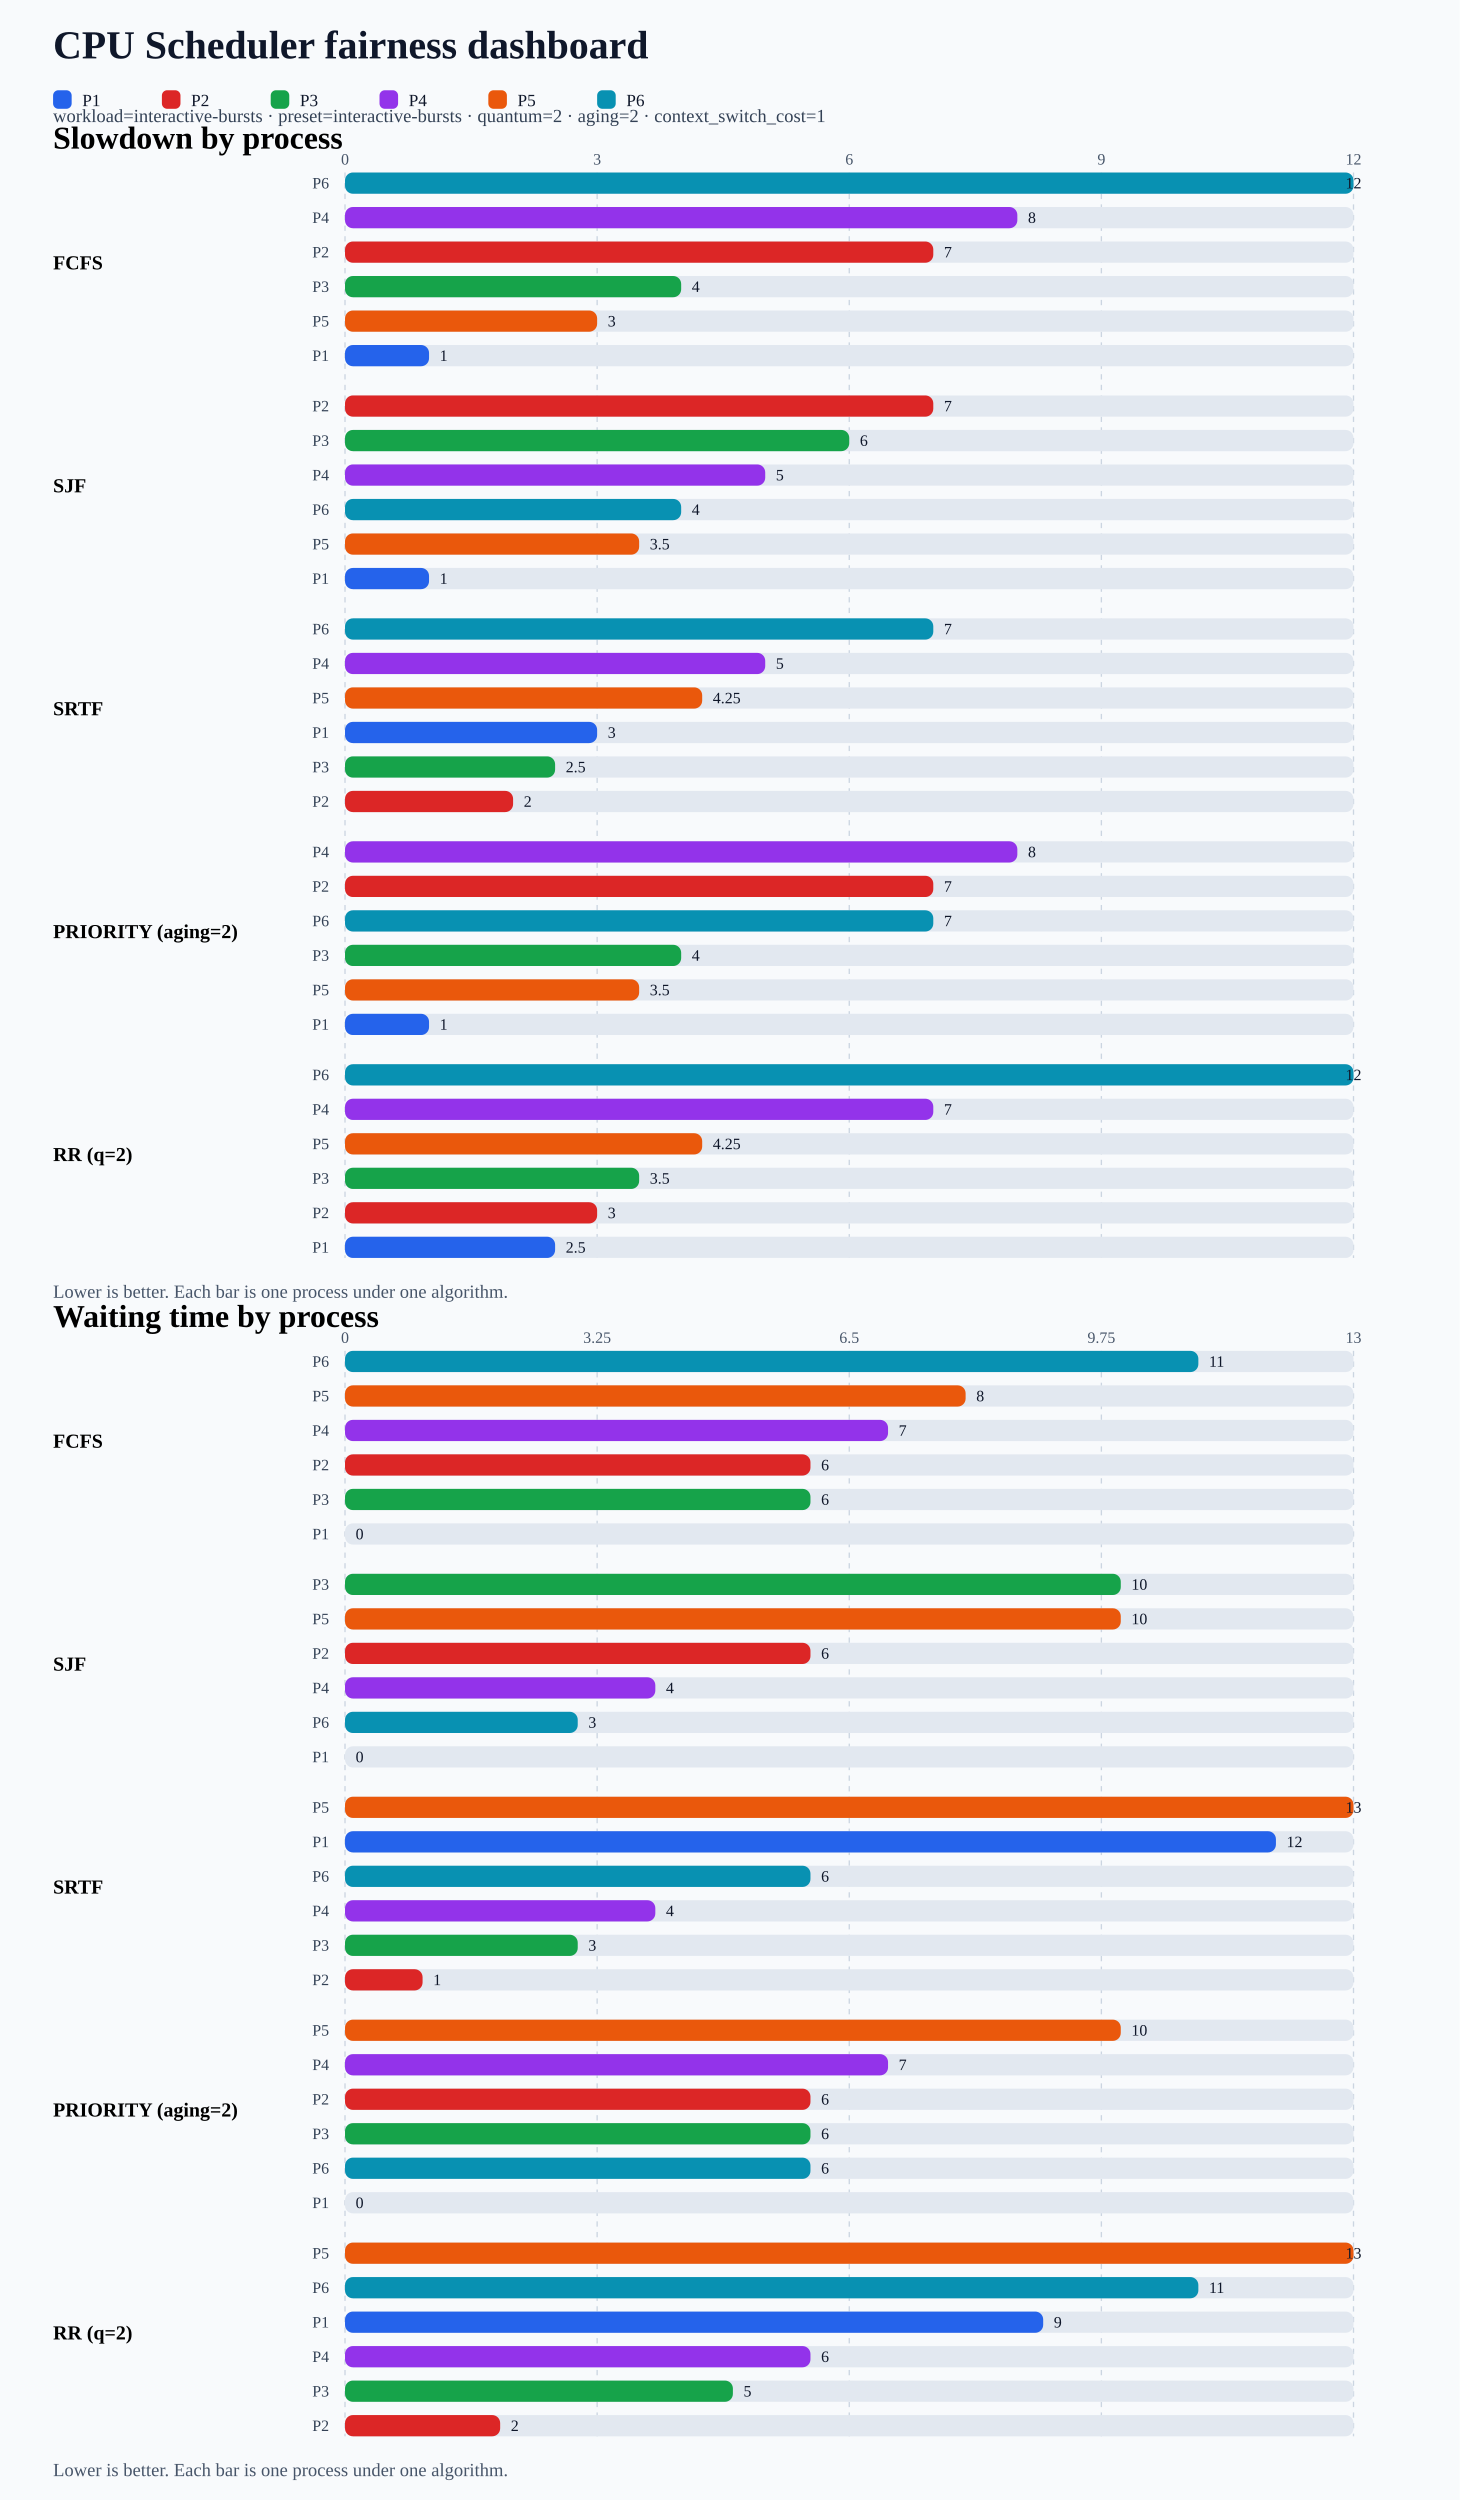
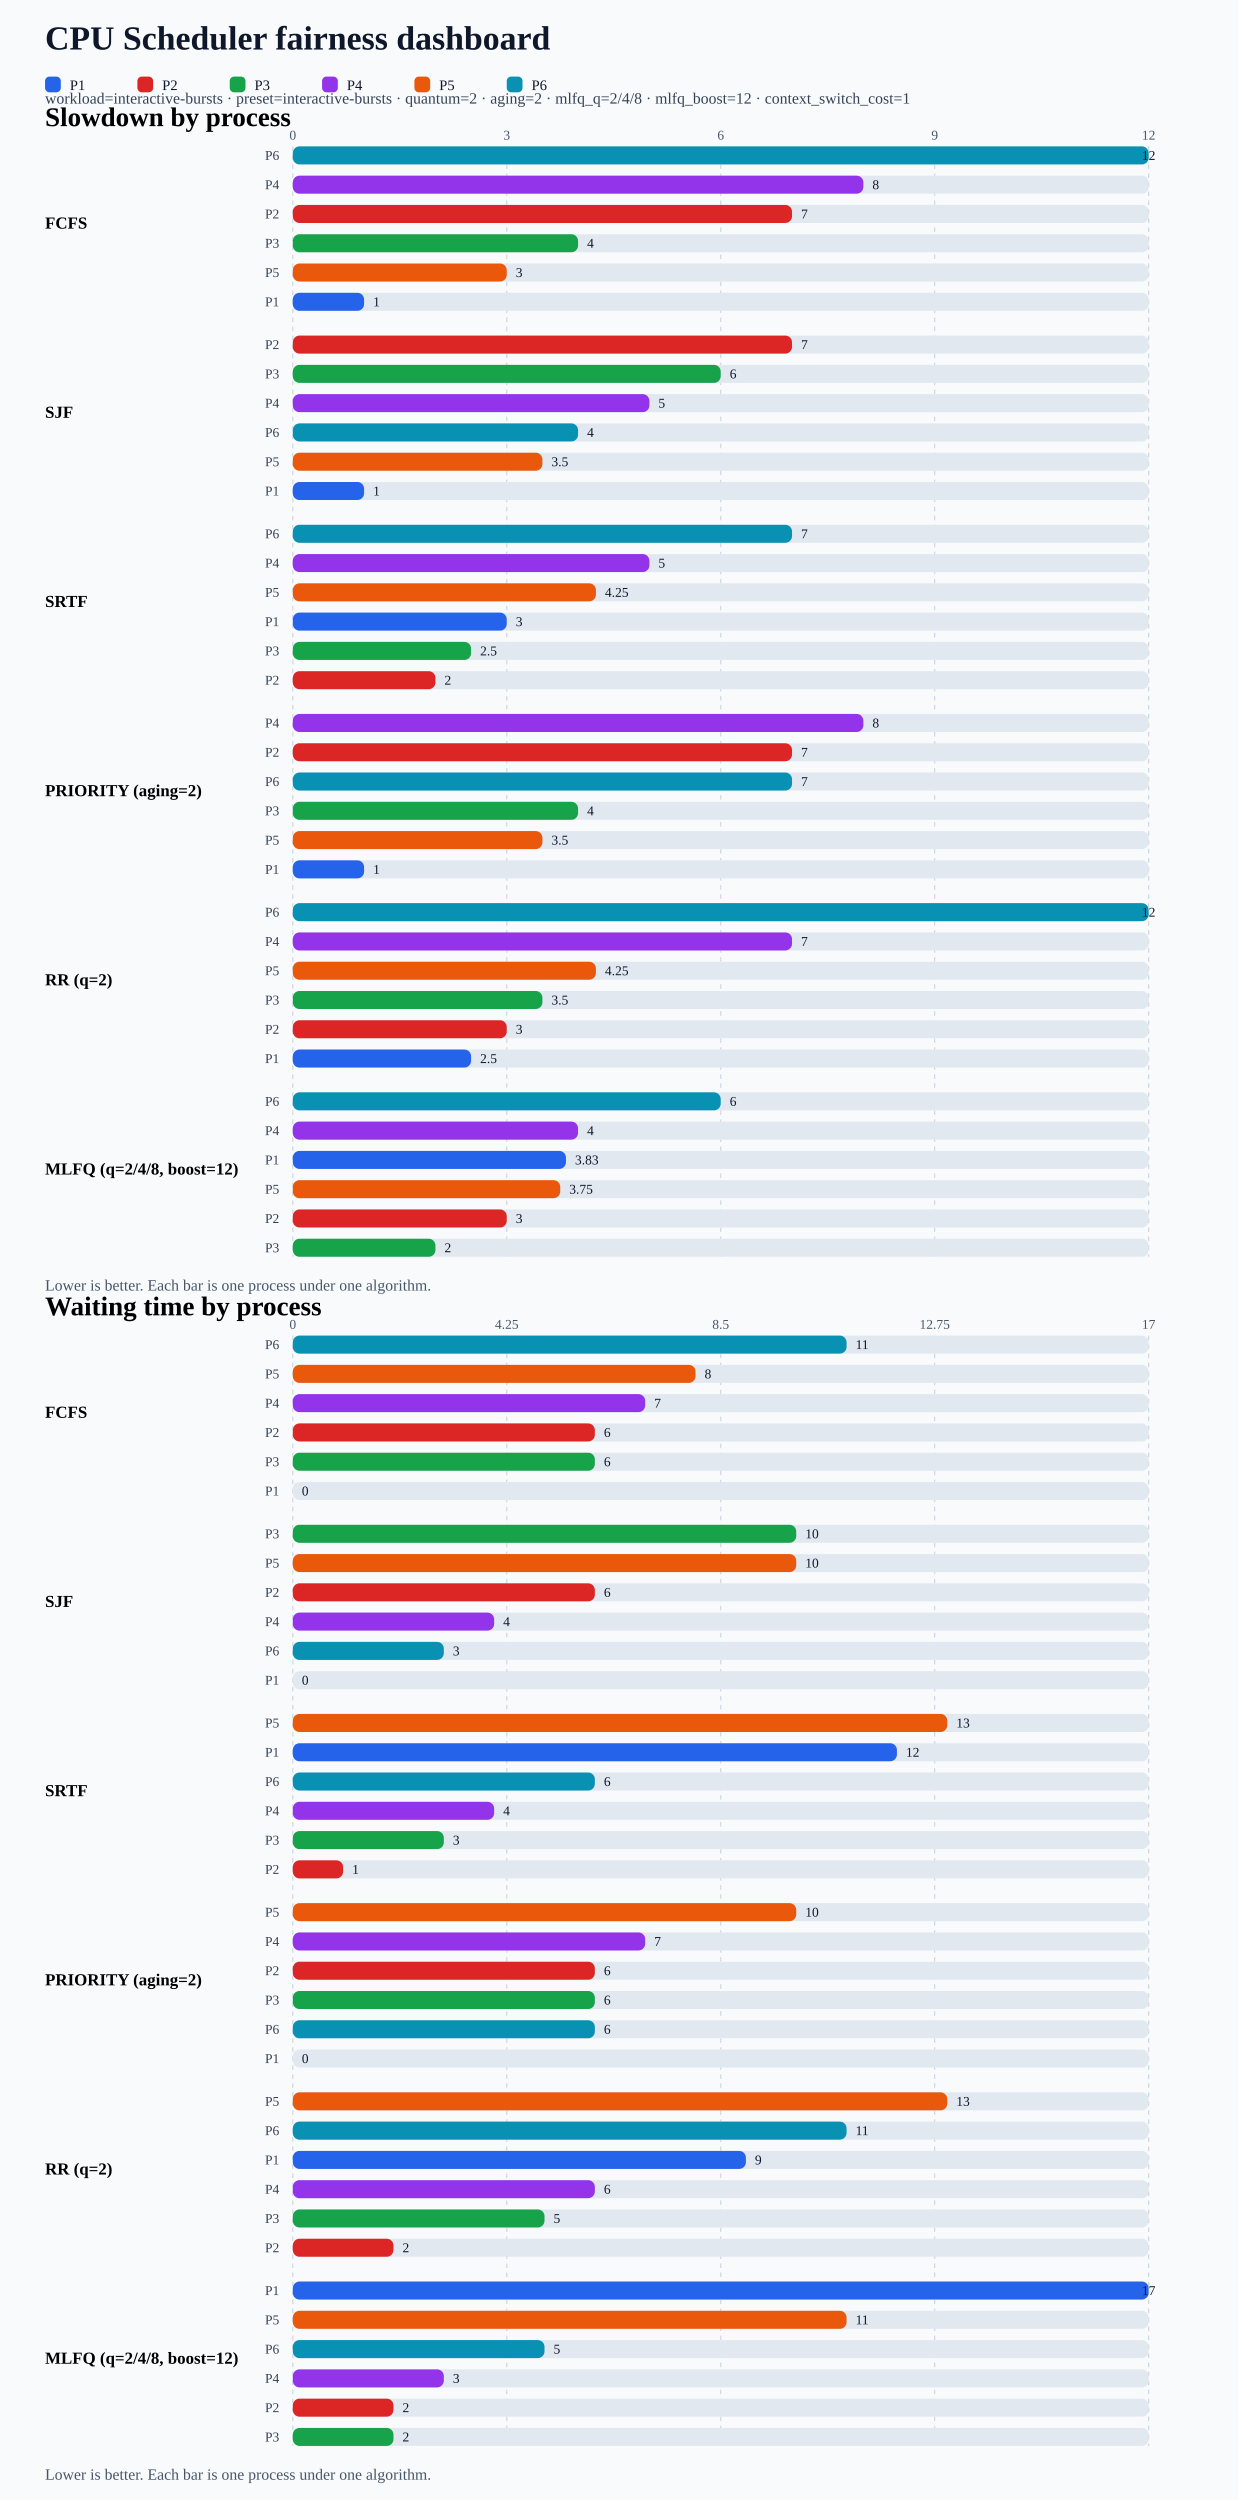
- <svg xmlns="http://www.w3.org/2000/svg" width="1100" height="1884" viewBox="0 0 1100 1884" role="img" aria-labelledby="title desc">
+ <svg xmlns="http://www.w3.org/2000/svg" width="1100" height="2220" viewBox="0 0 1100 2220" role="img" aria-labelledby="title desc">
  <rect width="100%" height="100%" fill="#f8fafc" />
  <text x="40" y="44" font-size="30" font-weight="700" fill="#0f172a">CPU Scheduler fairness dashboard</text>
-   <text x="40" y="92" font-size="14" fill="#334155">workload=interactive-bursts · preset=interactive-bursts · quantum=2 · aging=2 · context_switch_cost=1</text>
+   <text x="40" y="92" font-size="14" fill="#334155">workload=interactive-bursts · preset=interactive-bursts · quantum=2 · aging=2 · mlfq_q=2/4/8 · mlfq_boost=12 · context_switch_cost=1</text>
  <rect x="40" y="68" width="14" height="14" rx="4" fill="#2563eb" />
  <text x="62" y="80" font-size="13" fill="#0f172a">P1</text>
  <rect x="122" y="68" width="14" height="14" rx="4" fill="#dc2626" />
  <text x="144" y="80" font-size="13" fill="#0f172a">P2</text>
  <rect x="204" y="68" width="14" height="14" rx="4" fill="#16a34a" />
  <text x="226" y="80" font-size="13" fill="#0f172a">P3</text>
  <rect x="286" y="68" width="14" height="14" rx="4" fill="#9333ea" />
  <text x="308" y="80" font-size="13" fill="#0f172a">P4</text>
  <rect x="368" y="68" width="14" height="14" rx="4" fill="#ea580c" />
  <text x="390" y="80" font-size="13" fill="#0f172a">P5</text>
  <rect x="450" y="68" width="14" height="14" rx="4" fill="#0891b2" />
  <text x="472" y="80" font-size="13" fill="#0f172a">P6</text>
  <text x="40" y="112" font-size="24" font-weight="700">Slowdown by process</text>
-   <text x="40" y="978" font-size="14" fill="#475569">Lower is better. Each bar is one process under one algorithm.</text>
-   <line x1="260.00" y1="130" x2="260.00" y2="948" stroke="#cbd5e1" stroke-dasharray="4 4" />
+   <text x="40" y="1146" font-size="14" fill="#475569">Lower is better. Each bar is one process under one algorithm.</text>
+   <line x1="260.00" y1="130" x2="260.00" y2="1116" stroke="#cbd5e1" stroke-dasharray="4 4" />
  <text x="260.00" y="124" text-anchor="middle" font-size="12" fill="#475569">0</text>
-   <line x1="450.00" y1="130" x2="450.00" y2="948" stroke="#cbd5e1" stroke-dasharray="4 4" />
+   <line x1="450.00" y1="130" x2="450.00" y2="1116" stroke="#cbd5e1" stroke-dasharray="4 4" />
  <text x="450.00" y="124" text-anchor="middle" font-size="12" fill="#475569">3</text>
-   <line x1="640.00" y1="130" x2="640.00" y2="948" stroke="#cbd5e1" stroke-dasharray="4 4" />
+   <line x1="640.00" y1="130" x2="640.00" y2="1116" stroke="#cbd5e1" stroke-dasharray="4 4" />
  <text x="640.00" y="124" text-anchor="middle" font-size="12" fill="#475569">6</text>
-   <line x1="830.00" y1="130" x2="830.00" y2="948" stroke="#cbd5e1" stroke-dasharray="4 4" />
+   <line x1="830.00" y1="130" x2="830.00" y2="1116" stroke="#cbd5e1" stroke-dasharray="4 4" />
  <text x="830.00" y="124" text-anchor="middle" font-size="12" fill="#475569">9</text>
-   <line x1="1020.00" y1="130" x2="1020.00" y2="948" stroke="#cbd5e1" stroke-dasharray="4 4" />
+   <line x1="1020.00" y1="130" x2="1020.00" y2="1116" stroke="#cbd5e1" stroke-dasharray="4 4" />
  <text x="1020.00" y="124" text-anchor="middle" font-size="12" fill="#475569">12</text>
  <text x="40" y="203.00" font-size="15" font-weight="700">FCFS</text>
  <text x="248" y="142" text-anchor="end" font-size="12" fill="#334155">P6</text>
  <rect x="260" y="130" width="760" height="16" rx="6" fill="#e2e8f0" />
  <rect x="260" y="130" width="760.00" height="16" rx="6" fill="#0891b2" />
  <text x="1014.00" y="142" font-size="12" fill="#0f172a">12</text>
  <text x="248" y="168" text-anchor="end" font-size="12" fill="#334155">P4</text>
  <rect x="260" y="156" width="760" height="16" rx="6" fill="#e2e8f0" />
  <rect x="260" y="156" width="506.67" height="16" rx="6" fill="#9333ea" />
  <text x="774.67" y="168" font-size="12" fill="#0f172a">8</text>
  <text x="248" y="194" text-anchor="end" font-size="12" fill="#334155">P2</text>
  <rect x="260" y="182" width="760" height="16" rx="6" fill="#e2e8f0" />
  <rect x="260" y="182" width="443.33" height="16" rx="6" fill="#dc2626" />
  <text x="711.33" y="194" font-size="12" fill="#0f172a">7</text>
  <text x="248" y="220" text-anchor="end" font-size="12" fill="#334155">P3</text>
  <rect x="260" y="208" width="760" height="16" rx="6" fill="#e2e8f0" />
  <rect x="260" y="208" width="253.33" height="16" rx="6" fill="#16a34a" />
  <text x="521.33" y="220" font-size="12" fill="#0f172a">4</text>
  <text x="248" y="246" text-anchor="end" font-size="12" fill="#334155">P5</text>
  <rect x="260" y="234" width="760" height="16" rx="6" fill="#e2e8f0" />
  <rect x="260" y="234" width="190.00" height="16" rx="6" fill="#ea580c" />
  <text x="458.00" y="246" font-size="12" fill="#0f172a">3</text>
  <text x="248" y="272" text-anchor="end" font-size="12" fill="#334155">P1</text>
  <rect x="260" y="260" width="760" height="16" rx="6" fill="#e2e8f0" />
  <rect x="260" y="260" width="63.33" height="16" rx="6" fill="#2563eb" />
  <text x="331.33" y="272" font-size="12" fill="#0f172a">1</text>
  <text x="40" y="371.00" font-size="15" font-weight="700">SJF</text>
  <text x="248" y="310" text-anchor="end" font-size="12" fill="#334155">P2</text>
  <rect x="260" y="298" width="760" height="16" rx="6" fill="#e2e8f0" />
  <rect x="260" y="298" width="443.33" height="16" rx="6" fill="#dc2626" />
  <text x="711.33" y="310" font-size="12" fill="#0f172a">7</text>
  <text x="248" y="336" text-anchor="end" font-size="12" fill="#334155">P3</text>
  <rect x="260" y="324" width="760" height="16" rx="6" fill="#e2e8f0" />
  <rect x="260" y="324" width="380.00" height="16" rx="6" fill="#16a34a" />
  <text x="648.00" y="336" font-size="12" fill="#0f172a">6</text>
  <text x="248" y="362" text-anchor="end" font-size="12" fill="#334155">P4</text>
  <rect x="260" y="350" width="760" height="16" rx="6" fill="#e2e8f0" />
  <rect x="260" y="350" width="316.67" height="16" rx="6" fill="#9333ea" />
  <text x="584.67" y="362" font-size="12" fill="#0f172a">5</text>
  <text x="248" y="388" text-anchor="end" font-size="12" fill="#334155">P6</text>
  <rect x="260" y="376" width="760" height="16" rx="6" fill="#e2e8f0" />
  <rect x="260" y="376" width="253.33" height="16" rx="6" fill="#0891b2" />
  <text x="521.33" y="388" font-size="12" fill="#0f172a">4</text>
  <text x="248" y="414" text-anchor="end" font-size="12" fill="#334155">P5</text>
  <rect x="260" y="402" width="760" height="16" rx="6" fill="#e2e8f0" />
  <rect x="260" y="402" width="221.67" height="16" rx="6" fill="#ea580c" />
  <text x="489.67" y="414" font-size="12" fill="#0f172a">3.5</text>
  <text x="248" y="440" text-anchor="end" font-size="12" fill="#334155">P1</text>
  <rect x="260" y="428" width="760" height="16" rx="6" fill="#e2e8f0" />
  <rect x="260" y="428" width="63.33" height="16" rx="6" fill="#2563eb" />
  <text x="331.33" y="440" font-size="12" fill="#0f172a">1</text>
  <text x="40" y="539.00" font-size="15" font-weight="700">SRTF</text>
  <text x="248" y="478" text-anchor="end" font-size="12" fill="#334155">P6</text>
  <rect x="260" y="466" width="760" height="16" rx="6" fill="#e2e8f0" />
  <rect x="260" y="466" width="443.33" height="16" rx="6" fill="#0891b2" />
  <text x="711.33" y="478" font-size="12" fill="#0f172a">7</text>
  <text x="248" y="504" text-anchor="end" font-size="12" fill="#334155">P4</text>
  <rect x="260" y="492" width="760" height="16" rx="6" fill="#e2e8f0" />
  <rect x="260" y="492" width="316.67" height="16" rx="6" fill="#9333ea" />
  <text x="584.67" y="504" font-size="12" fill="#0f172a">5</text>
  <text x="248" y="530" text-anchor="end" font-size="12" fill="#334155">P5</text>
  <rect x="260" y="518" width="760" height="16" rx="6" fill="#e2e8f0" />
  <rect x="260" y="518" width="269.17" height="16" rx="6" fill="#ea580c" />
  <text x="537.17" y="530" font-size="12" fill="#0f172a">4.25</text>
  <text x="248" y="556" text-anchor="end" font-size="12" fill="#334155">P1</text>
  <rect x="260" y="544" width="760" height="16" rx="6" fill="#e2e8f0" />
  <rect x="260" y="544" width="190.00" height="16" rx="6" fill="#2563eb" />
  <text x="458.00" y="556" font-size="12" fill="#0f172a">3</text>
  <text x="248" y="582" text-anchor="end" font-size="12" fill="#334155">P3</text>
  <rect x="260" y="570" width="760" height="16" rx="6" fill="#e2e8f0" />
  <rect x="260" y="570" width="158.33" height="16" rx="6" fill="#16a34a" />
  <text x="426.33" y="582" font-size="12" fill="#0f172a">2.5</text>
  <text x="248" y="608" text-anchor="end" font-size="12" fill="#334155">P2</text>
  <rect x="260" y="596" width="760" height="16" rx="6" fill="#e2e8f0" />
  <rect x="260" y="596" width="126.67" height="16" rx="6" fill="#dc2626" />
  <text x="394.67" y="608" font-size="12" fill="#0f172a">2</text>
  <text x="40" y="707.00" font-size="15" font-weight="700">PRIORITY (aging=2)</text>
  <text x="248" y="646" text-anchor="end" font-size="12" fill="#334155">P4</text>
  <rect x="260" y="634" width="760" height="16" rx="6" fill="#e2e8f0" />
  <rect x="260" y="634" width="506.67" height="16" rx="6" fill="#9333ea" />
  <text x="774.67" y="646" font-size="12" fill="#0f172a">8</text>
  <text x="248" y="672" text-anchor="end" font-size="12" fill="#334155">P2</text>
  <rect x="260" y="660" width="760" height="16" rx="6" fill="#e2e8f0" />
  <rect x="260" y="660" width="443.33" height="16" rx="6" fill="#dc2626" />
  <text x="711.33" y="672" font-size="12" fill="#0f172a">7</text>
  <text x="248" y="698" text-anchor="end" font-size="12" fill="#334155">P6</text>
  <rect x="260" y="686" width="760" height="16" rx="6" fill="#e2e8f0" />
  <rect x="260" y="686" width="443.33" height="16" rx="6" fill="#0891b2" />
  <text x="711.33" y="698" font-size="12" fill="#0f172a">7</text>
  <text x="248" y="724" text-anchor="end" font-size="12" fill="#334155">P3</text>
  <rect x="260" y="712" width="760" height="16" rx="6" fill="#e2e8f0" />
  <rect x="260" y="712" width="253.33" height="16" rx="6" fill="#16a34a" />
  <text x="521.33" y="724" font-size="12" fill="#0f172a">4</text>
  <text x="248" y="750" text-anchor="end" font-size="12" fill="#334155">P5</text>
  <rect x="260" y="738" width="760" height="16" rx="6" fill="#e2e8f0" />
  <rect x="260" y="738" width="221.67" height="16" rx="6" fill="#ea580c" />
  <text x="489.67" y="750" font-size="12" fill="#0f172a">3.5</text>
  <text x="248" y="776" text-anchor="end" font-size="12" fill="#334155">P1</text>
  <rect x="260" y="764" width="760" height="16" rx="6" fill="#e2e8f0" />
  <rect x="260" y="764" width="63.33" height="16" rx="6" fill="#2563eb" />
  <text x="331.33" y="776" font-size="12" fill="#0f172a">1</text>
  <text x="40" y="875.00" font-size="15" font-weight="700">RR (q=2)</text>
  <text x="248" y="814" text-anchor="end" font-size="12" fill="#334155">P6</text>
  <rect x="260" y="802" width="760" height="16" rx="6" fill="#e2e8f0" />
  <rect x="260" y="802" width="760.00" height="16" rx="6" fill="#0891b2" />
  <text x="1014.00" y="814" font-size="12" fill="#0f172a">12</text>
  <text x="248" y="840" text-anchor="end" font-size="12" fill="#334155">P4</text>
  <rect x="260" y="828" width="760" height="16" rx="6" fill="#e2e8f0" />
  <rect x="260" y="828" width="443.33" height="16" rx="6" fill="#9333ea" />
  <text x="711.33" y="840" font-size="12" fill="#0f172a">7</text>
  <text x="248" y="866" text-anchor="end" font-size="12" fill="#334155">P5</text>
  <rect x="260" y="854" width="760" height="16" rx="6" fill="#e2e8f0" />
  <rect x="260" y="854" width="269.17" height="16" rx="6" fill="#ea580c" />
  <text x="537.17" y="866" font-size="12" fill="#0f172a">4.25</text>
  <text x="248" y="892" text-anchor="end" font-size="12" fill="#334155">P3</text>
  <rect x="260" y="880" width="760" height="16" rx="6" fill="#e2e8f0" />
  <rect x="260" y="880" width="221.67" height="16" rx="6" fill="#16a34a" />
  <text x="489.67" y="892" font-size="12" fill="#0f172a">3.5</text>
  <text x="248" y="918" text-anchor="end" font-size="12" fill="#334155">P2</text>
  <rect x="260" y="906" width="760" height="16" rx="6" fill="#e2e8f0" />
  <rect x="260" y="906" width="190.00" height="16" rx="6" fill="#dc2626" />
  <text x="458.00" y="918" font-size="12" fill="#0f172a">3</text>
  <text x="248" y="944" text-anchor="end" font-size="12" fill="#334155">P1</text>
  <rect x="260" y="932" width="760" height="16" rx="6" fill="#e2e8f0" />
  <rect x="260" y="932" width="158.33" height="16" rx="6" fill="#2563eb" />
  <text x="426.33" y="944" font-size="12" fill="#0f172a">2.5</text>
-   <text x="40" y="1000" font-size="24" font-weight="700">Waiting time by process</text>
-   <text x="40" y="1866" font-size="14" fill="#475569">Lower is better. Each bar is one process under one algorithm.</text>
-   <line x1="260.00" y1="1018" x2="260.00" y2="1836" stroke="#cbd5e1" stroke-dasharray="4 4" />
-   <text x="260.00" y="1012" text-anchor="middle" font-size="12" fill="#475569">0</text>
-   <line x1="450.00" y1="1018" x2="450.00" y2="1836" stroke="#cbd5e1" stroke-dasharray="4 4" />
-   <text x="450.00" y="1012" text-anchor="middle" font-size="12" fill="#475569">3.25</text>
-   <line x1="640.00" y1="1018" x2="640.00" y2="1836" stroke="#cbd5e1" stroke-dasharray="4 4" />
-   <text x="640.00" y="1012" text-anchor="middle" font-size="12" fill="#475569">6.5</text>
-   <line x1="830.00" y1="1018" x2="830.00" y2="1836" stroke="#cbd5e1" stroke-dasharray="4 4" />
-   <text x="830.00" y="1012" text-anchor="middle" font-size="12" fill="#475569">9.75</text>
-   <line x1="1020.00" y1="1018" x2="1020.00" y2="1836" stroke="#cbd5e1" stroke-dasharray="4 4" />
-   <text x="1020.00" y="1012" text-anchor="middle" font-size="12" fill="#475569">13</text>
-   <text x="40" y="1091.00" font-size="15" font-weight="700">FCFS</text>
-   <text x="248" y="1030" text-anchor="end" font-size="12" fill="#334155">P6</text>
-   <rect x="260" y="1018" width="760" height="16" rx="6" fill="#e2e8f0" />
-   <rect x="260" y="1018" width="643.08" height="16" rx="6" fill="#0891b2" />
-   <text x="911.08" y="1030" font-size="12" fill="#0f172a">11</text>
-   <text x="248" y="1056" text-anchor="end" font-size="12" fill="#334155">P5</text>
-   <rect x="260" y="1044" width="760" height="16" rx="6" fill="#e2e8f0" />
-   <rect x="260" y="1044" width="467.69" height="16" rx="6" fill="#ea580c" />
-   <text x="735.69" y="1056" font-size="12" fill="#0f172a">8</text>
-   <text x="248" y="1082" text-anchor="end" font-size="12" fill="#334155">P4</text>
-   <rect x="260" y="1070" width="760" height="16" rx="6" fill="#e2e8f0" />
-   <rect x="260" y="1070" width="409.23" height="16" rx="6" fill="#9333ea" />
-   <text x="677.23" y="1082" font-size="12" fill="#0f172a">7</text>
-   <text x="248" y="1108" text-anchor="end" font-size="12" fill="#334155">P2</text>
-   <rect x="260" y="1096" width="760" height="16" rx="6" fill="#e2e8f0" />
-   <rect x="260" y="1096" width="350.77" height="16" rx="6" fill="#dc2626" />
-   <text x="618.77" y="1108" font-size="12" fill="#0f172a">6</text>
-   <text x="248" y="1134" text-anchor="end" font-size="12" fill="#334155">P3</text>
-   <rect x="260" y="1122" width="760" height="16" rx="6" fill="#e2e8f0" />
-   <rect x="260" y="1122" width="350.77" height="16" rx="6" fill="#16a34a" />
-   <text x="618.77" y="1134" font-size="12" fill="#0f172a">6</text>
-   <text x="248" y="1160" text-anchor="end" font-size="12" fill="#334155">P1</text>
-   <rect x="260" y="1148" width="760" height="16" rx="6" fill="#e2e8f0" />
-   <rect x="260" y="1148" width="0.00" height="16" rx="6" fill="#2563eb" />
-   <text x="268.00" y="1160" font-size="12" fill="#0f172a">0</text>
-   <text x="40" y="1259.00" font-size="15" font-weight="700">SJF</text>
-   <text x="248" y="1198" text-anchor="end" font-size="12" fill="#334155">P3</text>
+   <text x="40" y="1043.00" font-size="15" font-weight="700">MLFQ (q=2/4/8, boost=12)</text>
+   <text x="248" y="982" text-anchor="end" font-size="12" fill="#334155">P6</text>
+   <rect x="260" y="970" width="760" height="16" rx="6" fill="#e2e8f0" />
+   <rect x="260" y="970" width="380.00" height="16" rx="6" fill="#0891b2" />
+   <text x="648.00" y="982" font-size="12" fill="#0f172a">6</text>
+   <text x="248" y="1008" text-anchor="end" font-size="12" fill="#334155">P4</text>
+   <rect x="260" y="996" width="760" height="16" rx="6" fill="#e2e8f0" />
+   <rect x="260" y="996" width="253.33" height="16" rx="6" fill="#9333ea" />
+   <text x="521.33" y="1008" font-size="12" fill="#0f172a">4</text>
+   <text x="248" y="1034" text-anchor="end" font-size="12" fill="#334155">P1</text>
+   <rect x="260" y="1022" width="760" height="16" rx="6" fill="#e2e8f0" />
+   <rect x="260" y="1022" width="242.57" height="16" rx="6" fill="#2563eb" />
+   <text x="510.57" y="1034" font-size="12" fill="#0f172a">3.83</text>
+   <text x="248" y="1060" text-anchor="end" font-size="12" fill="#334155">P5</text>
+   <rect x="260" y="1048" width="760" height="16" rx="6" fill="#e2e8f0" />
+   <rect x="260" y="1048" width="237.50" height="16" rx="6" fill="#ea580c" />
+   <text x="505.50" y="1060" font-size="12" fill="#0f172a">3.75</text>
+   <text x="248" y="1086" text-anchor="end" font-size="12" fill="#334155">P2</text>
+   <rect x="260" y="1074" width="760" height="16" rx="6" fill="#e2e8f0" />
+   <rect x="260" y="1074" width="190.00" height="16" rx="6" fill="#dc2626" />
+   <text x="458.00" y="1086" font-size="12" fill="#0f172a">3</text>
+   <text x="248" y="1112" text-anchor="end" font-size="12" fill="#334155">P3</text>
+   <rect x="260" y="1100" width="760" height="16" rx="6" fill="#e2e8f0" />
+   <rect x="260" y="1100" width="126.67" height="16" rx="6" fill="#16a34a" />
+   <text x="394.67" y="1112" font-size="12" fill="#0f172a">2</text>
+   <text x="40" y="1168" font-size="24" font-weight="700">Waiting time by process</text>
+   <text x="40" y="2202" font-size="14" fill="#475569">Lower is better. Each bar is one process under one algorithm.</text>
+   <line x1="260.00" y1="1186" x2="260.00" y2="2172" stroke="#cbd5e1" stroke-dasharray="4 4" />
+   <text x="260.00" y="1180" text-anchor="middle" font-size="12" fill="#475569">0</text>
+   <line x1="450.00" y1="1186" x2="450.00" y2="2172" stroke="#cbd5e1" stroke-dasharray="4 4" />
+   <text x="450.00" y="1180" text-anchor="middle" font-size="12" fill="#475569">4.25</text>
+   <line x1="640.00" y1="1186" x2="640.00" y2="2172" stroke="#cbd5e1" stroke-dasharray="4 4" />
+   <text x="640.00" y="1180" text-anchor="middle" font-size="12" fill="#475569">8.5</text>
+   <line x1="830.00" y1="1186" x2="830.00" y2="2172" stroke="#cbd5e1" stroke-dasharray="4 4" />
+   <text x="830.00" y="1180" text-anchor="middle" font-size="12" fill="#475569">12.75</text>
+   <line x1="1020.00" y1="1186" x2="1020.00" y2="2172" stroke="#cbd5e1" stroke-dasharray="4 4" />
+   <text x="1020.00" y="1180" text-anchor="middle" font-size="12" fill="#475569">17</text>
+   <text x="40" y="1259.00" font-size="15" font-weight="700">FCFS</text>
+   <text x="248" y="1198" text-anchor="end" font-size="12" fill="#334155">P6</text>
  <rect x="260" y="1186" width="760" height="16" rx="6" fill="#e2e8f0" />
-   <rect x="260" y="1186" width="584.62" height="16" rx="6" fill="#16a34a" />
-   <text x="852.62" y="1198" font-size="12" fill="#0f172a">10</text>
+   <rect x="260" y="1186" width="491.76" height="16" rx="6" fill="#0891b2" />
+   <text x="759.76" y="1198" font-size="12" fill="#0f172a">11</text>
  <text x="248" y="1224" text-anchor="end" font-size="12" fill="#334155">P5</text>
  <rect x="260" y="1212" width="760" height="16" rx="6" fill="#e2e8f0" />
-   <rect x="260" y="1212" width="584.62" height="16" rx="6" fill="#ea580c" />
-   <text x="852.62" y="1224" font-size="12" fill="#0f172a">10</text>
-   <text x="248" y="1250" text-anchor="end" font-size="12" fill="#334155">P2</text>
+   <rect x="260" y="1212" width="357.65" height="16" rx="6" fill="#ea580c" />
+   <text x="625.65" y="1224" font-size="12" fill="#0f172a">8</text>
+   <text x="248" y="1250" text-anchor="end" font-size="12" fill="#334155">P4</text>
  <rect x="260" y="1238" width="760" height="16" rx="6" fill="#e2e8f0" />
-   <rect x="260" y="1238" width="350.77" height="16" rx="6" fill="#dc2626" />
-   <text x="618.77" y="1250" font-size="12" fill="#0f172a">6</text>
-   <text x="248" y="1276" text-anchor="end" font-size="12" fill="#334155">P4</text>
+   <rect x="260" y="1238" width="312.94" height="16" rx="6" fill="#9333ea" />
+   <text x="580.94" y="1250" font-size="12" fill="#0f172a">7</text>
+   <text x="248" y="1276" text-anchor="end" font-size="12" fill="#334155">P2</text>
  <rect x="260" y="1264" width="760" height="16" rx="6" fill="#e2e8f0" />
-   <rect x="260" y="1264" width="233.85" height="16" rx="6" fill="#9333ea" />
-   <text x="501.85" y="1276" font-size="12" fill="#0f172a">4</text>
-   <text x="248" y="1302" text-anchor="end" font-size="12" fill="#334155">P6</text>
+   <rect x="260" y="1264" width="268.24" height="16" rx="6" fill="#dc2626" />
+   <text x="536.24" y="1276" font-size="12" fill="#0f172a">6</text>
+   <text x="248" y="1302" text-anchor="end" font-size="12" fill="#334155">P3</text>
  <rect x="260" y="1290" width="760" height="16" rx="6" fill="#e2e8f0" />
-   <rect x="260" y="1290" width="175.38" height="16" rx="6" fill="#0891b2" />
-   <text x="443.38" y="1302" font-size="12" fill="#0f172a">3</text>
+   <rect x="260" y="1290" width="268.24" height="16" rx="6" fill="#16a34a" />
+   <text x="536.24" y="1302" font-size="12" fill="#0f172a">6</text>
  <text x="248" y="1328" text-anchor="end" font-size="12" fill="#334155">P1</text>
  <rect x="260" y="1316" width="760" height="16" rx="6" fill="#e2e8f0" />
  <rect x="260" y="1316" width="0.00" height="16" rx="6" fill="#2563eb" />
  <text x="268.00" y="1328" font-size="12" fill="#0f172a">0</text>
-   <text x="40" y="1427.00" font-size="15" font-weight="700">SRTF</text>
-   <text x="248" y="1366" text-anchor="end" font-size="12" fill="#334155">P5</text>
+   <text x="40" y="1427.00" font-size="15" font-weight="700">SJF</text>
+   <text x="248" y="1366" text-anchor="end" font-size="12" fill="#334155">P3</text>
  <rect x="260" y="1354" width="760" height="16" rx="6" fill="#e2e8f0" />
-   <rect x="260" y="1354" width="760.00" height="16" rx="6" fill="#ea580c" />
-   <text x="1014.00" y="1366" font-size="12" fill="#0f172a">13</text>
-   <text x="248" y="1392" text-anchor="end" font-size="12" fill="#334155">P1</text>
+   <rect x="260" y="1354" width="447.06" height="16" rx="6" fill="#16a34a" />
+   <text x="715.06" y="1366" font-size="12" fill="#0f172a">10</text>
+   <text x="248" y="1392" text-anchor="end" font-size="12" fill="#334155">P5</text>
  <rect x="260" y="1380" width="760" height="16" rx="6" fill="#e2e8f0" />
-   <rect x="260" y="1380" width="701.54" height="16" rx="6" fill="#2563eb" />
-   <text x="969.54" y="1392" font-size="12" fill="#0f172a">12</text>
-   <text x="248" y="1418" text-anchor="end" font-size="12" fill="#334155">P6</text>
+   <rect x="260" y="1380" width="447.06" height="16" rx="6" fill="#ea580c" />
+   <text x="715.06" y="1392" font-size="12" fill="#0f172a">10</text>
+   <text x="248" y="1418" text-anchor="end" font-size="12" fill="#334155">P2</text>
  <rect x="260" y="1406" width="760" height="16" rx="6" fill="#e2e8f0" />
-   <rect x="260" y="1406" width="350.77" height="16" rx="6" fill="#0891b2" />
-   <text x="618.77" y="1418" font-size="12" fill="#0f172a">6</text>
+   <rect x="260" y="1406" width="268.24" height="16" rx="6" fill="#dc2626" />
+   <text x="536.24" y="1418" font-size="12" fill="#0f172a">6</text>
  <text x="248" y="1444" text-anchor="end" font-size="12" fill="#334155">P4</text>
  <rect x="260" y="1432" width="760" height="16" rx="6" fill="#e2e8f0" />
-   <rect x="260" y="1432" width="233.85" height="16" rx="6" fill="#9333ea" />
-   <text x="501.85" y="1444" font-size="12" fill="#0f172a">4</text>
-   <text x="248" y="1470" text-anchor="end" font-size="12" fill="#334155">P3</text>
+   <rect x="260" y="1432" width="178.82" height="16" rx="6" fill="#9333ea" />
+   <text x="446.82" y="1444" font-size="12" fill="#0f172a">4</text>
+   <text x="248" y="1470" text-anchor="end" font-size="12" fill="#334155">P6</text>
  <rect x="260" y="1458" width="760" height="16" rx="6" fill="#e2e8f0" />
-   <rect x="260" y="1458" width="175.38" height="16" rx="6" fill="#16a34a" />
-   <text x="443.38" y="1470" font-size="12" fill="#0f172a">3</text>
-   <text x="248" y="1496" text-anchor="end" font-size="12" fill="#334155">P2</text>
+   <rect x="260" y="1458" width="134.12" height="16" rx="6" fill="#0891b2" />
+   <text x="402.12" y="1470" font-size="12" fill="#0f172a">3</text>
+   <text x="248" y="1496" text-anchor="end" font-size="12" fill="#334155">P1</text>
  <rect x="260" y="1484" width="760" height="16" rx="6" fill="#e2e8f0" />
-   <rect x="260" y="1484" width="58.46" height="16" rx="6" fill="#dc2626" />
-   <text x="326.46" y="1496" font-size="12" fill="#0f172a">1</text>
-   <text x="40" y="1595.00" font-size="15" font-weight="700">PRIORITY (aging=2)</text>
+   <rect x="260" y="1484" width="0.00" height="16" rx="6" fill="#2563eb" />
+   <text x="268.00" y="1496" font-size="12" fill="#0f172a">0</text>
+   <text x="40" y="1595.00" font-size="15" font-weight="700">SRTF</text>
  <text x="248" y="1534" text-anchor="end" font-size="12" fill="#334155">P5</text>
  <rect x="260" y="1522" width="760" height="16" rx="6" fill="#e2e8f0" />
-   <rect x="260" y="1522" width="584.62" height="16" rx="6" fill="#ea580c" />
-   <text x="852.62" y="1534" font-size="12" fill="#0f172a">10</text>
-   <text x="248" y="1560" text-anchor="end" font-size="12" fill="#334155">P4</text>
+   <rect x="260" y="1522" width="581.18" height="16" rx="6" fill="#ea580c" />
+   <text x="849.18" y="1534" font-size="12" fill="#0f172a">13</text>
+   <text x="248" y="1560" text-anchor="end" font-size="12" fill="#334155">P1</text>
  <rect x="260" y="1548" width="760" height="16" rx="6" fill="#e2e8f0" />
-   <rect x="260" y="1548" width="409.23" height="16" rx="6" fill="#9333ea" />
-   <text x="677.23" y="1560" font-size="12" fill="#0f172a">7</text>
-   <text x="248" y="1586" text-anchor="end" font-size="12" fill="#334155">P2</text>
+   <rect x="260" y="1548" width="536.47" height="16" rx="6" fill="#2563eb" />
+   <text x="804.47" y="1560" font-size="12" fill="#0f172a">12</text>
+   <text x="248" y="1586" text-anchor="end" font-size="12" fill="#334155">P6</text>
  <rect x="260" y="1574" width="760" height="16" rx="6" fill="#e2e8f0" />
-   <rect x="260" y="1574" width="350.77" height="16" rx="6" fill="#dc2626" />
-   <text x="618.77" y="1586" font-size="12" fill="#0f172a">6</text>
-   <text x="248" y="1612" text-anchor="end" font-size="12" fill="#334155">P3</text>
+   <rect x="260" y="1574" width="268.24" height="16" rx="6" fill="#0891b2" />
+   <text x="536.24" y="1586" font-size="12" fill="#0f172a">6</text>
+   <text x="248" y="1612" text-anchor="end" font-size="12" fill="#334155">P4</text>
  <rect x="260" y="1600" width="760" height="16" rx="6" fill="#e2e8f0" />
-   <rect x="260" y="1600" width="350.77" height="16" rx="6" fill="#16a34a" />
-   <text x="618.77" y="1612" font-size="12" fill="#0f172a">6</text>
-   <text x="248" y="1638" text-anchor="end" font-size="12" fill="#334155">P6</text>
+   <rect x="260" y="1600" width="178.82" height="16" rx="6" fill="#9333ea" />
+   <text x="446.82" y="1612" font-size="12" fill="#0f172a">4</text>
+   <text x="248" y="1638" text-anchor="end" font-size="12" fill="#334155">P3</text>
  <rect x="260" y="1626" width="760" height="16" rx="6" fill="#e2e8f0" />
-   <rect x="260" y="1626" width="350.77" height="16" rx="6" fill="#0891b2" />
-   <text x="618.77" y="1638" font-size="12" fill="#0f172a">6</text>
-   <text x="248" y="1664" text-anchor="end" font-size="12" fill="#334155">P1</text>
+   <rect x="260" y="1626" width="134.12" height="16" rx="6" fill="#16a34a" />
+   <text x="402.12" y="1638" font-size="12" fill="#0f172a">3</text>
+   <text x="248" y="1664" text-anchor="end" font-size="12" fill="#334155">P2</text>
  <rect x="260" y="1652" width="760" height="16" rx="6" fill="#e2e8f0" />
-   <rect x="260" y="1652" width="0.00" height="16" rx="6" fill="#2563eb" />
-   <text x="268.00" y="1664" font-size="12" fill="#0f172a">0</text>
-   <text x="40" y="1763.00" font-size="15" font-weight="700">RR (q=2)</text>
+   <rect x="260" y="1652" width="44.71" height="16" rx="6" fill="#dc2626" />
+   <text x="312.71" y="1664" font-size="12" fill="#0f172a">1</text>
+   <text x="40" y="1763.00" font-size="15" font-weight="700">PRIORITY (aging=2)</text>
  <text x="248" y="1702" text-anchor="end" font-size="12" fill="#334155">P5</text>
  <rect x="260" y="1690" width="760" height="16" rx="6" fill="#e2e8f0" />
-   <rect x="260" y="1690" width="760.00" height="16" rx="6" fill="#ea580c" />
-   <text x="1014.00" y="1702" font-size="12" fill="#0f172a">13</text>
-   <text x="248" y="1728" text-anchor="end" font-size="12" fill="#334155">P6</text>
+   <rect x="260" y="1690" width="447.06" height="16" rx="6" fill="#ea580c" />
+   <text x="715.06" y="1702" font-size="12" fill="#0f172a">10</text>
+   <text x="248" y="1728" text-anchor="end" font-size="12" fill="#334155">P4</text>
  <rect x="260" y="1716" width="760" height="16" rx="6" fill="#e2e8f0" />
-   <rect x="260" y="1716" width="643.08" height="16" rx="6" fill="#0891b2" />
-   <text x="911.08" y="1728" font-size="12" fill="#0f172a">11</text>
-   <text x="248" y="1754" text-anchor="end" font-size="12" fill="#334155">P1</text>
+   <rect x="260" y="1716" width="312.94" height="16" rx="6" fill="#9333ea" />
+   <text x="580.94" y="1728" font-size="12" fill="#0f172a">7</text>
+   <text x="248" y="1754" text-anchor="end" font-size="12" fill="#334155">P2</text>
  <rect x="260" y="1742" width="760" height="16" rx="6" fill="#e2e8f0" />
-   <rect x="260" y="1742" width="526.15" height="16" rx="6" fill="#2563eb" />
-   <text x="794.15" y="1754" font-size="12" fill="#0f172a">9</text>
-   <text x="248" y="1780" text-anchor="end" font-size="12" fill="#334155">P4</text>
+   <rect x="260" y="1742" width="268.24" height="16" rx="6" fill="#dc2626" />
+   <text x="536.24" y="1754" font-size="12" fill="#0f172a">6</text>
+   <text x="248" y="1780" text-anchor="end" font-size="12" fill="#334155">P3</text>
  <rect x="260" y="1768" width="760" height="16" rx="6" fill="#e2e8f0" />
-   <rect x="260" y="1768" width="350.77" height="16" rx="6" fill="#9333ea" />
-   <text x="618.77" y="1780" font-size="12" fill="#0f172a">6</text>
-   <text x="248" y="1806" text-anchor="end" font-size="12" fill="#334155">P3</text>
+   <rect x="260" y="1768" width="268.24" height="16" rx="6" fill="#16a34a" />
+   <text x="536.24" y="1780" font-size="12" fill="#0f172a">6</text>
+   <text x="248" y="1806" text-anchor="end" font-size="12" fill="#334155">P6</text>
  <rect x="260" y="1794" width="760" height="16" rx="6" fill="#e2e8f0" />
-   <rect x="260" y="1794" width="292.31" height="16" rx="6" fill="#16a34a" />
-   <text x="560.31" y="1806" font-size="12" fill="#0f172a">5</text>
-   <text x="248" y="1832" text-anchor="end" font-size="12" fill="#334155">P2</text>
+   <rect x="260" y="1794" width="268.24" height="16" rx="6" fill="#0891b2" />
+   <text x="536.24" y="1806" font-size="12" fill="#0f172a">6</text>
+   <text x="248" y="1832" text-anchor="end" font-size="12" fill="#334155">P1</text>
  <rect x="260" y="1820" width="760" height="16" rx="6" fill="#e2e8f0" />
-   <rect x="260" y="1820" width="116.92" height="16" rx="6" fill="#dc2626" />
-   <text x="384.92" y="1832" font-size="12" fill="#0f172a">2</text>
+   <rect x="260" y="1820" width="0.00" height="16" rx="6" fill="#2563eb" />
+   <text x="268.00" y="1832" font-size="12" fill="#0f172a">0</text>
+   <text x="40" y="1931.00" font-size="15" font-weight="700">RR (q=2)</text>
+   <text x="248" y="1870" text-anchor="end" font-size="12" fill="#334155">P5</text>
+   <rect x="260" y="1858" width="760" height="16" rx="6" fill="#e2e8f0" />
+   <rect x="260" y="1858" width="581.18" height="16" rx="6" fill="#ea580c" />
+   <text x="849.18" y="1870" font-size="12" fill="#0f172a">13</text>
+   <text x="248" y="1896" text-anchor="end" font-size="12" fill="#334155">P6</text>
+   <rect x="260" y="1884" width="760" height="16" rx="6" fill="#e2e8f0" />
+   <rect x="260" y="1884" width="491.76" height="16" rx="6" fill="#0891b2" />
+   <text x="759.76" y="1896" font-size="12" fill="#0f172a">11</text>
+   <text x="248" y="1922" text-anchor="end" font-size="12" fill="#334155">P1</text>
+   <rect x="260" y="1910" width="760" height="16" rx="6" fill="#e2e8f0" />
+   <rect x="260" y="1910" width="402.35" height="16" rx="6" fill="#2563eb" />
+   <text x="670.35" y="1922" font-size="12" fill="#0f172a">9</text>
+   <text x="248" y="1948" text-anchor="end" font-size="12" fill="#334155">P4</text>
+   <rect x="260" y="1936" width="760" height="16" rx="6" fill="#e2e8f0" />
+   <rect x="260" y="1936" width="268.24" height="16" rx="6" fill="#9333ea" />
+   <text x="536.24" y="1948" font-size="12" fill="#0f172a">6</text>
+   <text x="248" y="1974" text-anchor="end" font-size="12" fill="#334155">P3</text>
+   <rect x="260" y="1962" width="760" height="16" rx="6" fill="#e2e8f0" />
+   <rect x="260" y="1962" width="223.53" height="16" rx="6" fill="#16a34a" />
+   <text x="491.53" y="1974" font-size="12" fill="#0f172a">5</text>
+   <text x="248" y="2000" text-anchor="end" font-size="12" fill="#334155">P2</text>
+   <rect x="260" y="1988" width="760" height="16" rx="6" fill="#e2e8f0" />
+   <rect x="260" y="1988" width="89.41" height="16" rx="6" fill="#dc2626" />
+   <text x="357.41" y="2000" font-size="12" fill="#0f172a">2</text>
+   <text x="40" y="2099.00" font-size="15" font-weight="700">MLFQ (q=2/4/8, boost=12)</text>
+   <text x="248" y="2038" text-anchor="end" font-size="12" fill="#334155">P1</text>
+   <rect x="260" y="2026" width="760" height="16" rx="6" fill="#e2e8f0" />
+   <rect x="260" y="2026" width="760.00" height="16" rx="6" fill="#2563eb" />
+   <text x="1014.00" y="2038" font-size="12" fill="#0f172a">17</text>
+   <text x="248" y="2064" text-anchor="end" font-size="12" fill="#334155">P5</text>
+   <rect x="260" y="2052" width="760" height="16" rx="6" fill="#e2e8f0" />
+   <rect x="260" y="2052" width="491.76" height="16" rx="6" fill="#ea580c" />
+   <text x="759.76" y="2064" font-size="12" fill="#0f172a">11</text>
+   <text x="248" y="2090" text-anchor="end" font-size="12" fill="#334155">P6</text>
+   <rect x="260" y="2078" width="760" height="16" rx="6" fill="#e2e8f0" />
+   <rect x="260" y="2078" width="223.53" height="16" rx="6" fill="#0891b2" />
+   <text x="491.53" y="2090" font-size="12" fill="#0f172a">5</text>
+   <text x="248" y="2116" text-anchor="end" font-size="12" fill="#334155">P4</text>
+   <rect x="260" y="2104" width="760" height="16" rx="6" fill="#e2e8f0" />
+   <rect x="260" y="2104" width="134.12" height="16" rx="6" fill="#9333ea" />
+   <text x="402.12" y="2116" font-size="12" fill="#0f172a">3</text>
+   <text x="248" y="2142" text-anchor="end" font-size="12" fill="#334155">P2</text>
+   <rect x="260" y="2130" width="760" height="16" rx="6" fill="#e2e8f0" />
+   <rect x="260" y="2130" width="89.41" height="16" rx="6" fill="#dc2626" />
+   <text x="357.41" y="2142" font-size="12" fill="#0f172a">2</text>
+   <text x="248" y="2168" text-anchor="end" font-size="12" fill="#334155">P3</text>
+   <rect x="260" y="2156" width="760" height="16" rx="6" fill="#e2e8f0" />
+   <rect x="260" y="2156" width="89.41" height="16" rx="6" fill="#16a34a" />
+   <text x="357.41" y="2168" font-size="12" fill="#0f172a">2</text>
</svg>
